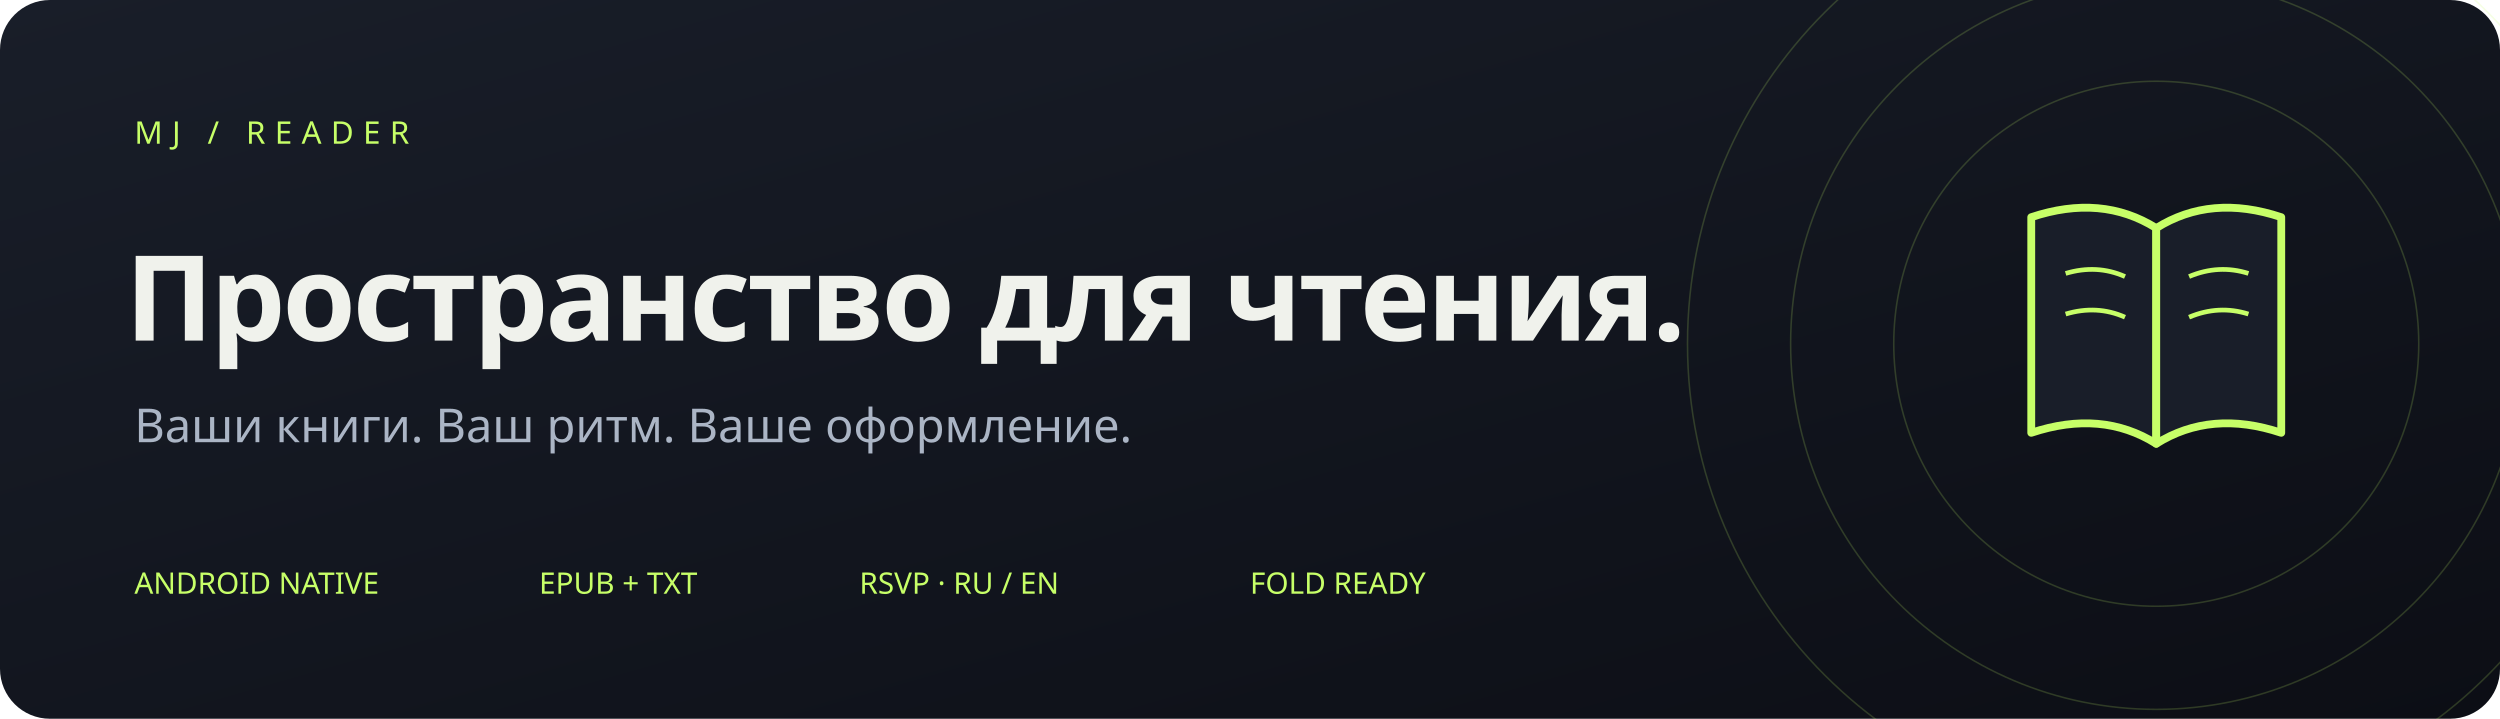
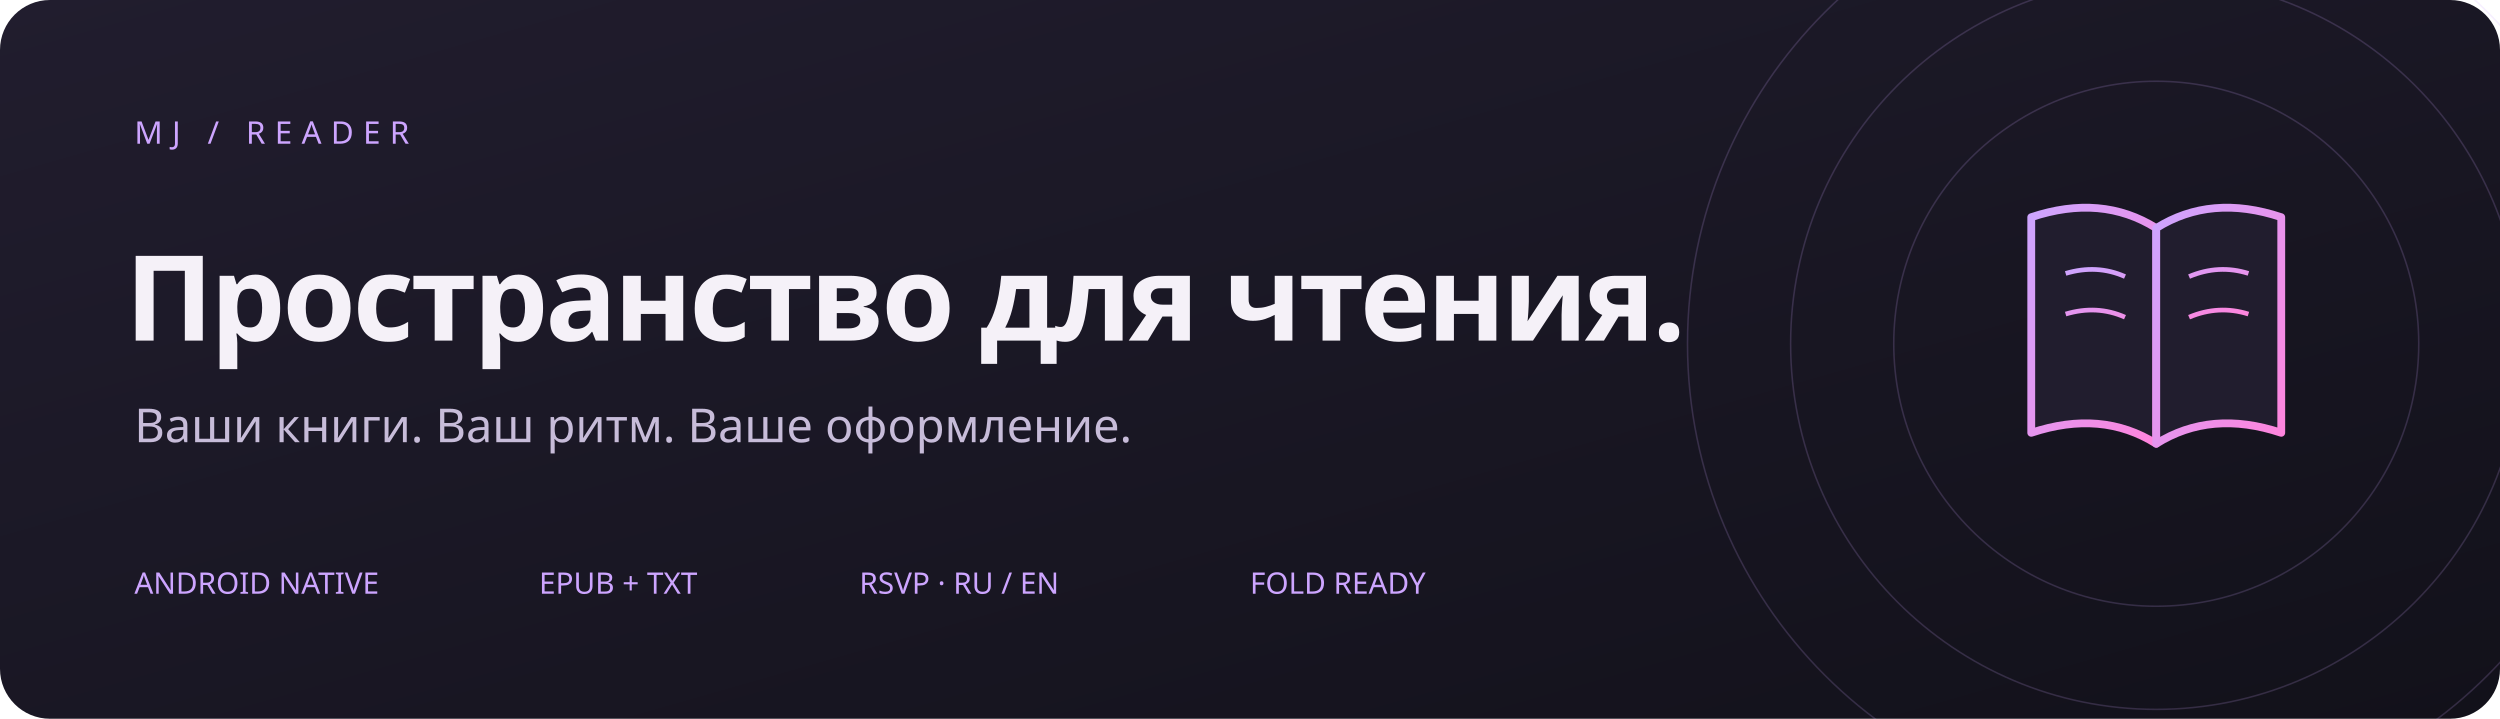
<svg xmlns="http://www.w3.org/2000/svg" width="1600" height="460" viewBox="0 0 1600 460" role="img" aria-labelledby="title desc">
  <defs>
    <linearGradient id="bg" x2="1" y2="1">
-       <stop stop-color="#191e29" />
-       <stop offset="1" stop-color="#0c0e15" />
+       <stop stop-color="#211d2e" />
+       <stop offset="1" stop-color="#12111a" />
+     </linearGradient>
+     <linearGradient id="book" x2="1" y2="1">
+       <stop stop-color="#cda5ff" />
+       <stop offset="1" stop-color="#ff84dc" />
    </linearGradient>
  </defs>
  <rect width="1600" height="460" rx="32" fill="url(#bg)" />
-   <g fill="none" stroke="#c7ff68" opacity=".18">
+   <g fill="none" stroke="#cda5ff" opacity=".18">
    <circle cx="1380" cy="220" r="300" />
    <circle cx="1380" cy="220" r="234" />
    <circle cx="1380" cy="220" r="168" />
  </g>
-   <text x="86" y="92" font-family="sans-serif" font-size="20" letter-spacing="6" fill="#c7ff68">MJ / READER</text>
-   <text x="80" y="218" font-family="sans-serif" font-size="76" font-weight="700" letter-spacing="-2" fill="#f0f2ec">Пространство для чтения.</text>
-   <text x="86" y="283" font-family="sans-serif" font-size="30" fill="#abb5c5">Ваши книги. Ваш ритм. Ваше оформление.</text>
-   <g font-family="sans-serif" font-size="19" fill="#c7ff68">
+   <text x="86" y="92" font-family="sans-serif" font-size="20" letter-spacing="6" fill="#cda5ff">MJ / READER</text>
+   <text x="80" y="218" font-family="sans-serif" font-size="76" font-weight="700" letter-spacing="-2" fill="#f5f1f8">Пространство для чтения.</text>
+   <text x="86" y="283" font-family="sans-serif" font-size="30" fill="#c7bcd9">Ваши книги. Ваш ритм. Ваше оформление.</text>
+   <g font-family="sans-serif" font-size="19" fill="#cda5ff">
    <text x="86" y="380">ANDROID NATIVE</text>
    <text x="345" y="380">EPUB + TXT</text>
    <text x="550" y="380">RSVP · RU / EN</text>
    <text x="800" y="380">FOLD READY</text>
  </g>
-   <g transform="translate(1300 124)" fill="#191e29" stroke="#c7ff68" stroke-width="5" stroke-linejoin="round">
+   <g transform="translate(1300 124)" fill="#211d2e" stroke="url(#book)" stroke-width="5" stroke-linejoin="round">
    <path d="M0 15Q45 0 80 22V160Q45 138 0 153Z" />
    <path d="M80 22Q115 0 160 15V153Q115 138 80 160Z" />
    <path d="M22 51Q42 45 60 53M22 77Q42 71 60 79M101 53Q120 45 139 51M101 79Q120 71 139 77" stroke-width="3" />
  </g>
</svg>
